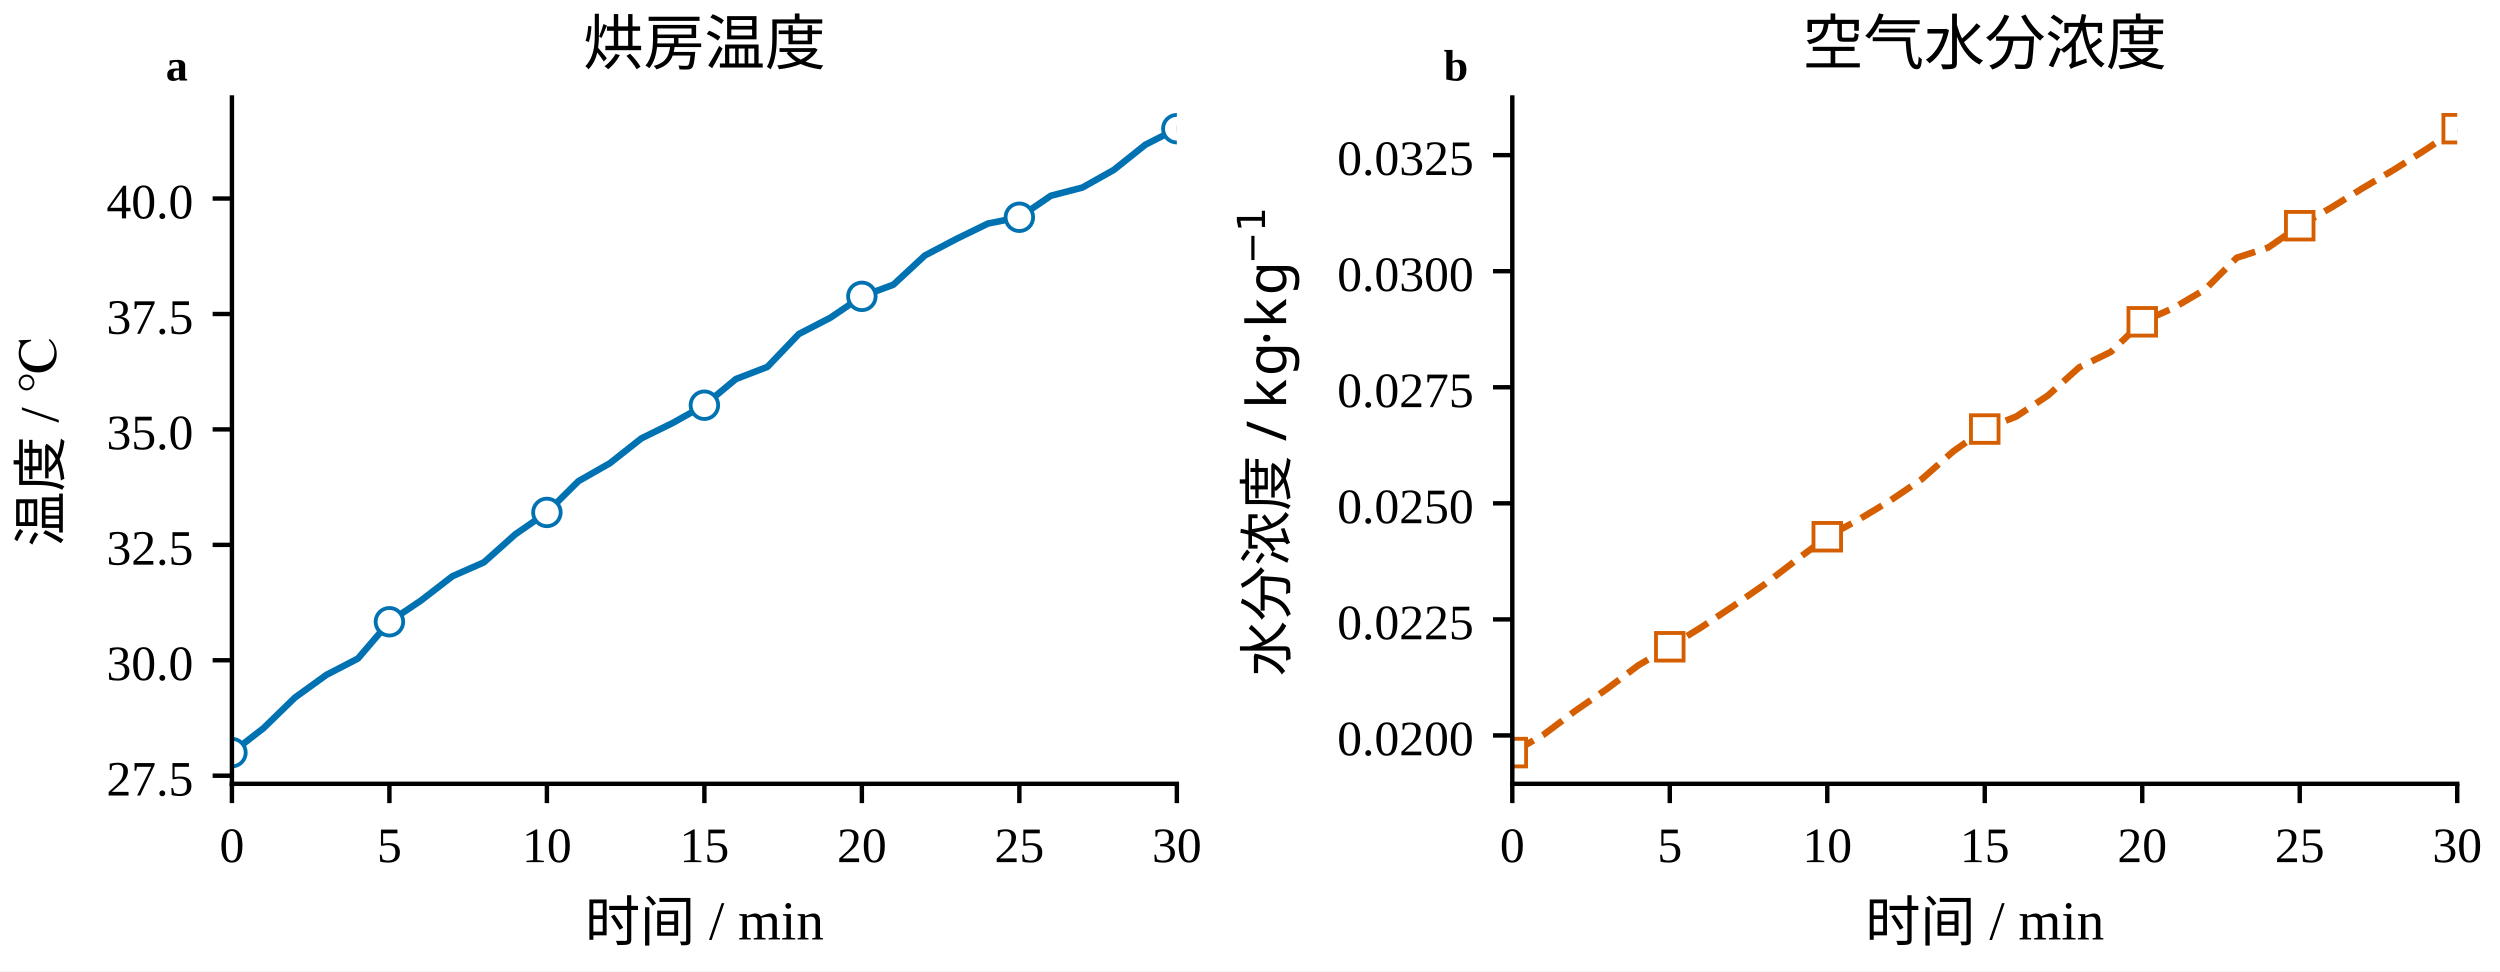
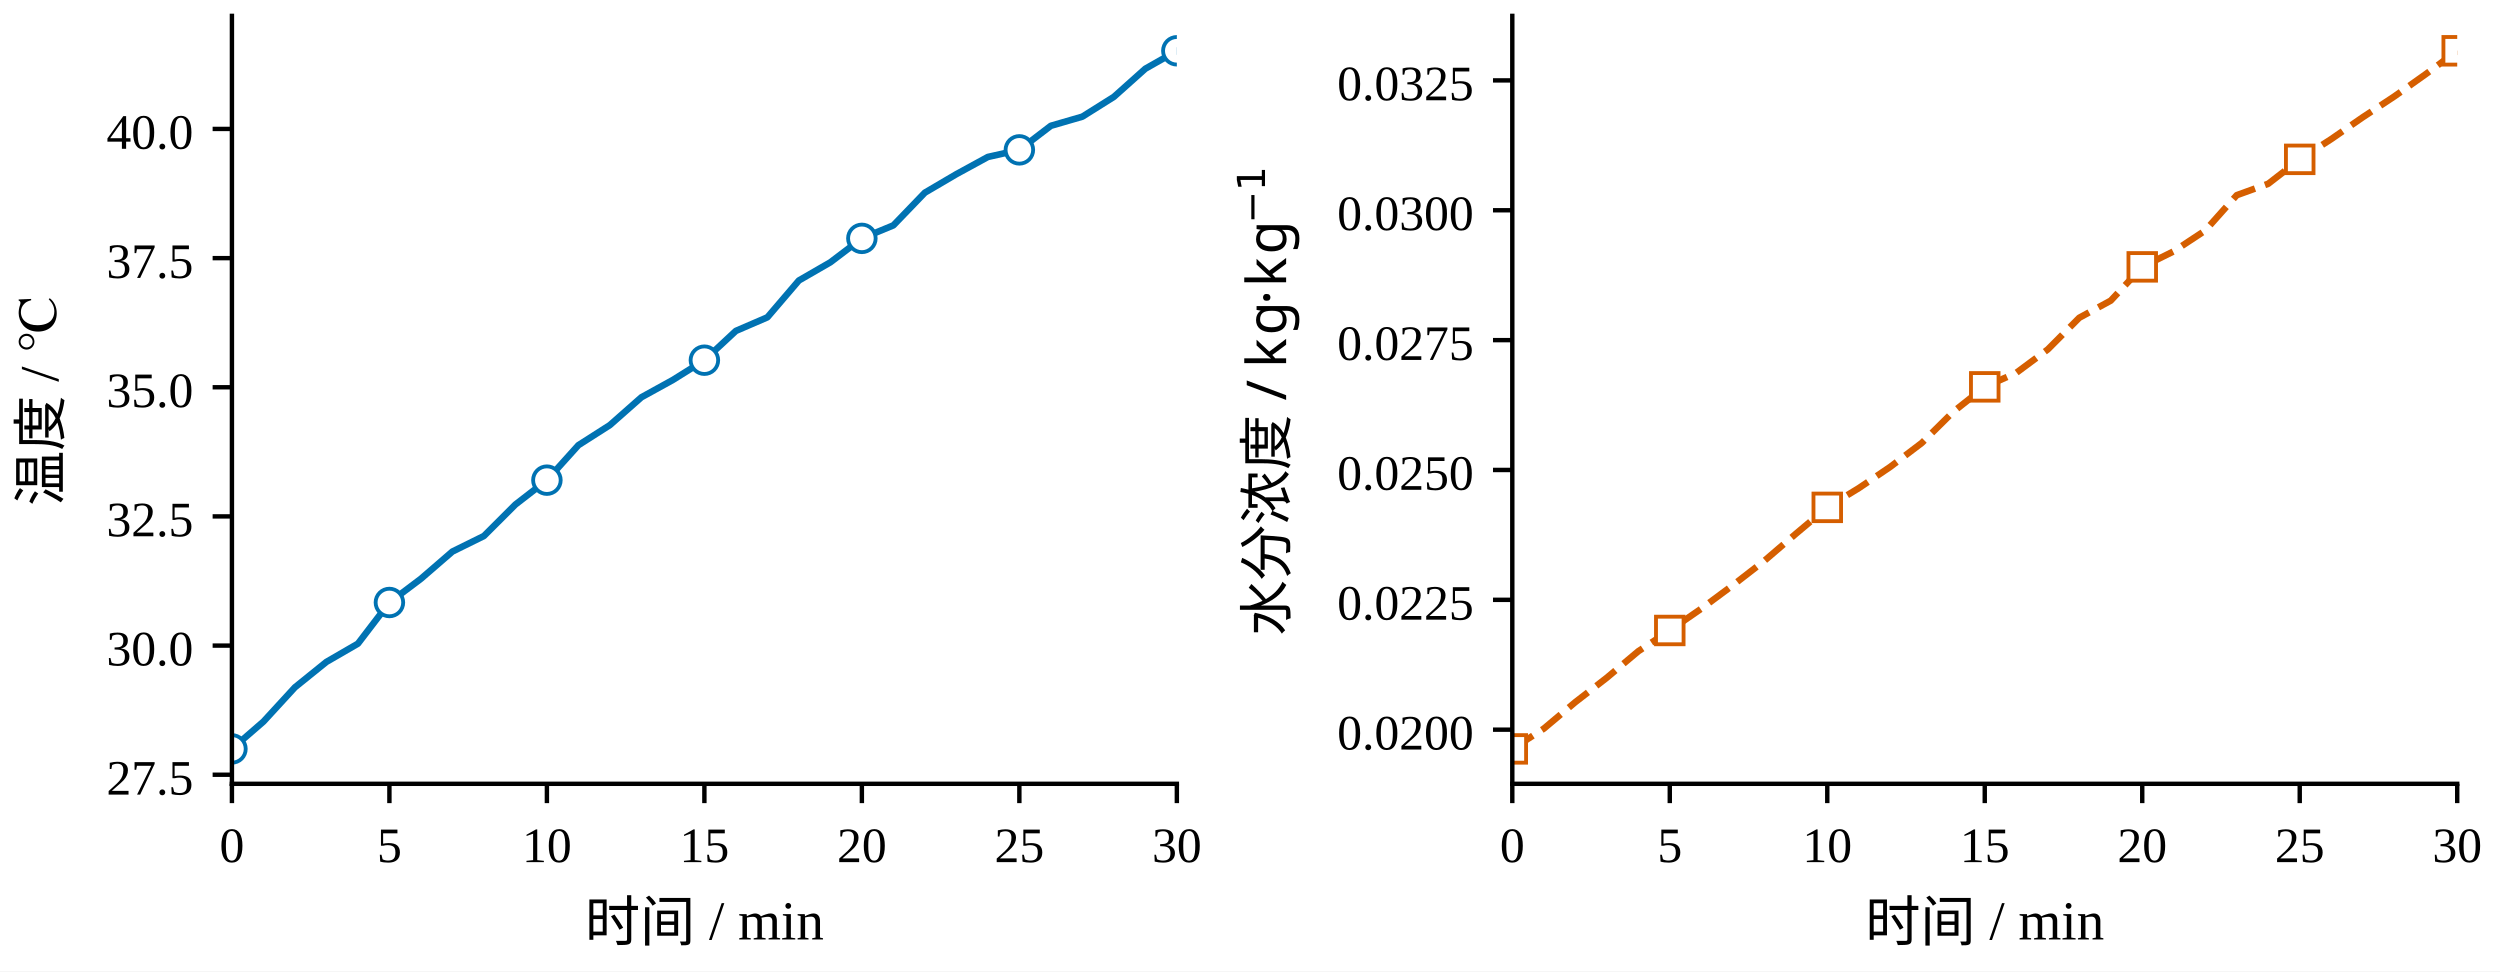
<svg xmlns="http://www.w3.org/2000/svg" xmlns:xlink="http://www.w3.org/1999/xlink" width="453.36pt" height="176.16pt" viewBox="0 0 453.36 176.16" version="1.1">
  <defs>
    <style type="text/css">*{stroke-linejoin: round; stroke-linecap: butt}</style>
  </defs>
  <g id="figure_1">
    <g id="patch_1">
      <path d="M 0 176.16  L 453.36 176.16  L 453.36 0  L 0 0  z " style="fill: #ffffff" />
    </g>
    <g id="axes_1">
      <g id="patch_2">
-         <path d="M 42.058 142.14  L 213.414 142.14  L 213.414 17.68  L 42.058 17.68  z " style="fill: #ffffff" />
+         <path d="M 42.058 142.14  L 213.414 142.14  L 213.414 2.88  L 42.058 2.88  z " style="fill: #ffffff" />
      </g>
      <g id="matplotlib.axis_1">
        <g id="xtick_1">
          <g id="line2d_1">
            <defs>
-               <path id="m0e12f898b9" d="M 0 0  L 0 3.5  " style="stroke: #000000; stroke-width: 0.8" />
+               <path id="m85637612a4" d="M 0 0  L 0 3.5  " style="stroke: #000000; stroke-width: 0.8" />
            </defs>
            <g>
-               <use xlink:href="#m0e12f898b9" x="42.058" y="142.14" style="stroke: #000000; stroke-width: 0.8" />
+               <use xlink:href="#m85637612a4" x="42.058" y="142.14" style="stroke: #000000; stroke-width: 0.8" />
            </g>
          </g>
          <g id="text_1">
            <text style="font-size: 9px; font-family: 'Noto Serif SC', 'Times New Roman', 'Times', 'DejaVu Serif', serif; text-anchor: middle" x="42.058" y="156.34" transform="rotate(-0 42.05812 156.3395)">0</text>
          </g>
        </g>
        <g id="xtick_2">
          <g id="line2d_2">
            <g>
-               <use xlink:href="#m0e12f898b9" x="70.617" y="142.14" style="stroke: #000000; stroke-width: 0.8" />
+               <use xlink:href="#m85637612a4" x="70.617" y="142.14" style="stroke: #000000; stroke-width: 0.8" />
            </g>
          </g>
          <g id="text_2">
            <text style="font-size: 9px; font-family: 'Noto Serif SC', 'Times New Roman', 'Times', 'DejaVu Serif', serif; text-anchor: middle" x="70.617" y="156.34" transform="rotate(-0 70.61741 156.3395)">5</text>
          </g>
        </g>
        <g id="xtick_3">
          <g id="line2d_3">
            <g>
-               <use xlink:href="#m0e12f898b9" x="99.177" y="142.14" style="stroke: #000000; stroke-width: 0.8" />
+               <use xlink:href="#m85637612a4" x="99.177" y="142.14" style="stroke: #000000; stroke-width: 0.8" />
            </g>
          </g>
          <g id="text_3">
            <text style="font-size: 9px; font-family: 'Noto Serif SC', 'Times New Roman', 'Times', 'DejaVu Serif', serif; text-anchor: middle" x="99.177" y="156.34" transform="rotate(-0 99.17669 156.3395)">10</text>
          </g>
        </g>
        <g id="xtick_4">
          <g id="line2d_4">
            <g>
-               <use xlink:href="#m0e12f898b9" x="127.736" y="142.14" style="stroke: #000000; stroke-width: 0.8" />
+               <use xlink:href="#m85637612a4" x="127.736" y="142.14" style="stroke: #000000; stroke-width: 0.8" />
            </g>
          </g>
          <g id="text_4">
            <text style="font-size: 9px; font-family: 'Noto Serif SC', 'Times New Roman', 'Times', 'DejaVu Serif', serif; text-anchor: middle" x="127.736" y="156.34" transform="rotate(-0 127.736 156.3395)">15</text>
          </g>
        </g>
        <g id="xtick_5">
          <g id="line2d_5">
            <g>
-               <use xlink:href="#m0e12f898b9" x="156.295" y="142.14" style="stroke: #000000; stroke-width: 0.8" />
+               <use xlink:href="#m85637612a4" x="156.295" y="142.14" style="stroke: #000000; stroke-width: 0.8" />
            </g>
          </g>
          <g id="text_5">
            <text style="font-size: 9px; font-family: 'Noto Serif SC', 'Times New Roman', 'Times', 'DejaVu Serif', serif; text-anchor: middle" x="156.295" y="156.34" transform="rotate(-0 156.2953 156.3395)">20</text>
          </g>
        </g>
        <g id="xtick_6">
          <g id="line2d_6">
            <g>
-               <use xlink:href="#m0e12f898b9" x="184.855" y="142.14" style="stroke: #000000; stroke-width: 0.8" />
+               <use xlink:href="#m85637612a4" x="184.855" y="142.14" style="stroke: #000000; stroke-width: 0.8" />
            </g>
          </g>
          <g id="text_6">
            <text style="font-size: 9px; font-family: 'Noto Serif SC', 'Times New Roman', 'Times', 'DejaVu Serif', serif; text-anchor: middle" x="184.855" y="156.34" transform="rotate(-0 184.8545 156.3395)">25</text>
          </g>
        </g>
        <g id="xtick_7">
          <g id="line2d_7">
            <g>
-               <use xlink:href="#m0e12f898b9" x="213.414" y="142.14" style="stroke: #000000; stroke-width: 0.8" />
+               <use xlink:href="#m85637612a4" x="213.414" y="142.14" style="stroke: #000000; stroke-width: 0.8" />
            </g>
          </g>
          <g id="text_7">
            <text style="font-size: 9px; font-family: 'Noto Serif SC', 'Times New Roman', 'Times', 'DejaVu Serif', serif; text-anchor: middle" x="213.414" y="156.34" transform="rotate(-0 213.4138 156.3395)">30</text>
          </g>
        </g>
        <g id="text_8">
          <text style="font-size: 10px; font-family: 'Noto Serif SC', 'Times New Roman', 'Times', 'DejaVu Serif', serif; text-anchor: middle" x="127.736" y="170.68" transform="rotate(-0 127.736 170.6795)">时间 / min</text>
        </g>
      </g>
      <g id="matplotlib.axis_2">
        <g id="ytick_1">
          <g id="line2d_8">
            <defs>
-               <path id="m0e7d2f5343" d="M 0 0  L -3.5 0  " style="stroke: #000000; stroke-width: 0.8" />
+               <path id="mcaad4b37bd" d="M 0 0  L -3.5 0  " style="stroke: #000000; stroke-width: 0.8" />
            </defs>
            <g>
-               <use xlink:href="#m0e7d2f5343" x="42.058" y="140.669" style="stroke: #000000; stroke-width: 0.8" />
+               <use xlink:href="#mcaad4b37bd" x="42.058" y="140.494" style="stroke: #000000; stroke-width: 0.8" />
            </g>
          </g>
          <g id="text_9">
-             <text style="font-size: 9px; font-family: 'Noto Serif SC', 'Times New Roman', 'Times', 'DejaVu Serif', serif; text-anchor: end" x="35.058" y="144.269" transform="rotate(-0 35.05812 144.2688)">27.5</text>
+             <text style="font-size: 9px; font-family: 'Noto Serif SC', 'Times New Roman', 'Times', 'DejaVu Serif', serif; text-anchor: end" x="35.058" y="144.094" transform="rotate(-0 35.05812 144.0939)">27.5</text>
          </g>
        </g>
        <g id="ytick_2">
          <g id="line2d_9">
            <g>
-               <use xlink:href="#m0e7d2f5343" x="42.058" y="119.736" style="stroke: #000000; stroke-width: 0.8" />
+               <use xlink:href="#mcaad4b37bd" x="42.058" y="117.072" style="stroke: #000000; stroke-width: 0.8" />
            </g>
          </g>
          <g id="text_10">
-             <text style="font-size: 9px; font-family: 'Noto Serif SC', 'Times New Roman', 'Times', 'DejaVu Serif', serif; text-anchor: end" x="35.058" y="123.336" transform="rotate(-0 35.05812 123.3362)">30.0</text>
+             <text style="font-size: 9px; font-family: 'Noto Serif SC', 'Times New Roman', 'Times', 'DejaVu Serif', serif; text-anchor: end" x="35.058" y="120.672" transform="rotate(-0 35.05812 120.6721)">30.0</text>
          </g>
        </g>
        <g id="ytick_3">
          <g id="line2d_10">
            <g>
-               <use xlink:href="#m0e7d2f5343" x="42.058" y="98.804" style="stroke: #000000; stroke-width: 0.8" />
+               <use xlink:href="#mcaad4b37bd" x="42.058" y="93.65" style="stroke: #000000; stroke-width: 0.8" />
            </g>
          </g>
          <g id="text_11">
-             <text style="font-size: 9px; font-family: 'Noto Serif SC', 'Times New Roman', 'Times', 'DejaVu Serif', serif; text-anchor: end" x="35.058" y="102.404" transform="rotate(-0 35.05812 102.4035)">32.5</text>
+             <text style="font-size: 9px; font-family: 'Noto Serif SC', 'Times New Roman', 'Times', 'DejaVu Serif', serif; text-anchor: end" x="35.058" y="97.25" transform="rotate(-0 35.05812 97.25029)">32.5</text>
          </g>
        </g>
        <g id="ytick_4">
          <g id="line2d_11">
            <g>
-               <use xlink:href="#m0e7d2f5343" x="42.058" y="77.871" style="stroke: #000000; stroke-width: 0.8" />
+               <use xlink:href="#mcaad4b37bd" x="42.058" y="70.228" style="stroke: #000000; stroke-width: 0.8" />
            </g>
          </g>
          <g id="text_12">
-             <text style="font-size: 9px; font-family: 'Noto Serif SC', 'Times New Roman', 'Times', 'DejaVu Serif', serif; text-anchor: end" x="35.058" y="81.471" transform="rotate(-0 35.05812 81.47092)">35.0</text>
+             <text style="font-size: 9px; font-family: 'Noto Serif SC', 'Times New Roman', 'Times', 'DejaVu Serif', serif; text-anchor: end" x="35.058" y="73.828" transform="rotate(-0 35.05812 73.82848)">35.0</text>
          </g>
        </g>
        <g id="ytick_5">
          <g id="line2d_12">
            <g>
-               <use xlink:href="#m0e7d2f5343" x="42.058" y="56.938" style="stroke: #000000; stroke-width: 0.8" />
+               <use xlink:href="#mcaad4b37bd" x="42.058" y="46.807" style="stroke: #000000; stroke-width: 0.8" />
            </g>
          </g>
          <g id="text_13">
-             <text style="font-size: 9px; font-family: 'Noto Serif SC', 'Times New Roman', 'Times', 'DejaVu Serif', serif; text-anchor: end" x="35.058" y="60.538" transform="rotate(-0 35.05812 60.5383)">37.5</text>
+             <text style="font-size: 9px; font-family: 'Noto Serif SC', 'Times New Roman', 'Times', 'DejaVu Serif', serif; text-anchor: end" x="35.058" y="50.407" transform="rotate(-0 35.05812 50.40667)">37.5</text>
          </g>
        </g>
        <g id="ytick_6">
          <g id="line2d_13">
            <g>
-               <use xlink:href="#m0e7d2f5343" x="42.058" y="36.006" style="stroke: #000000; stroke-width: 0.8" />
+               <use xlink:href="#mcaad4b37bd" x="42.058" y="23.385" style="stroke: #000000; stroke-width: 0.8" />
            </g>
          </g>
          <g id="text_14">
-             <text style="font-size: 9px; font-family: 'Noto Serif SC', 'Times New Roman', 'Times', 'DejaVu Serif', serif; text-anchor: end" x="35.058" y="39.606" transform="rotate(-0 35.05812 39.60567)">40.0</text>
+             <text style="font-size: 9px; font-family: 'Noto Serif SC', 'Times New Roman', 'Times', 'DejaVu Serif', serif; text-anchor: end" x="35.058" y="26.985" transform="rotate(-0 35.05812 26.98486)">40.0</text>
          </g>
        </g>
        <g id="text_15">
-           <text style="font-size: 10px; font-family: 'Noto Serif SC', 'Times New Roman', 'Times', 'DejaVu Serif', serif; text-anchor: middle" x="10.88" y="79.91" transform="rotate(-90 10.88 79.90976)">温度 / ℃</text>
+           <text style="font-size: 10px; font-family: 'Noto Serif SC', 'Times New Roman', 'Times', 'DejaVu Serif', serif; text-anchor: middle" x="10.88" y="72.51" transform="rotate(-90 10.88 72.50976)">温度 / ℃</text>
        </g>
      </g>
      <g id="line2d_14">
-         <path d="M 42.058 136.482  L 47.77 132.061  L 53.482 126.502  L 59.194 122.382  L 64.906 119.426  L 70.617 112.753  L 76.329 108.91  L 82.041 104.497  L 87.753 101.977  L 93.465 96.878  L 99.177 92.926  L 104.889 87.257  L 110.6 84  L 116.312 79.495  L 122.024 76.682  L 127.736 73.483  L 133.448 68.736  L 139.16 66.534  L 144.872 60.564  L 150.583 57.617  L 156.295 53.74  L 162.007 51.63  L 167.719 46.33  L 173.431 43.332  L 179.143 40.544  L 184.855 39.397  L 190.566 35.495  L 196.278 34.013  L 201.99 30.806  L 207.702 26.243  L 213.414 23.337  " clip-path="url(#p7b47481a72)" style="fill: none; stroke: #0072b2; stroke-width: 1.2; stroke-linecap: square" />
+         <path d="M 42.058 135.81  L 47.77 130.863  L 53.482 124.642  L 59.194 120.033  L 64.906 116.725  L 70.617 109.259  L 76.329 104.958  L 82.041 100.021  L 87.753 97.201  L 93.465 91.495  L 99.177 87.073  L 104.889 80.731  L 110.6 77.086  L 116.312 72.046  L 122.024 68.898  L 127.736 65.319  L 133.448 60.007  L 139.16 57.543  L 144.872 50.863  L 150.583 47.566  L 156.295 43.228  L 162.007 40.867  L 167.719 34.936  L 173.431 31.582  L 179.143 28.463  L 184.855 27.179  L 190.566 22.813  L 196.278 21.155  L 201.99 17.567  L 207.702 12.461  L 213.414 9.21  " clip-path="url(#p7fa6ae58a9)" style="fill: none; stroke: #0072b2; stroke-width: 1.2; stroke-linecap: square" />
        <defs>
-           <path id="mca08683f99" d="M 0 2.5  C 0.663 2.5 1.299 2.237 1.768 1.768  C 2.237 1.299 2.5 0.663 2.5 0  C 2.5 -0.663 2.237 -1.299 1.768 -1.768  C 1.299 -2.237 0.663 -2.5 0 -2.5  C -0.663 -2.5 -1.299 -2.237 -1.768 -1.768  C -2.237 -1.299 -2.5 -0.663 -2.5 0  C -2.5 0.663 -2.237 1.299 -1.768 1.768  C -1.299 2.237 -0.663 2.5 0 2.5  z " style="stroke: #0072b2; stroke-width: 0.7" />
+           <path id="m3acdaa6c65" d="M 0 2.5  C 0.663 2.5 1.299 2.237 1.768 1.768  C 2.237 1.299 2.5 0.663 2.5 0  C 2.5 -0.663 2.237 -1.299 1.768 -1.768  C 1.299 -2.237 0.663 -2.5 0 -2.5  C -0.663 -2.5 -1.299 -2.237 -1.768 -1.768  C -2.237 -1.299 -2.5 -0.663 -2.5 0  C -2.5 0.663 -2.237 1.299 -1.768 1.768  C -1.299 2.237 -0.663 2.5 0 2.5  z " style="stroke: #0072b2; stroke-width: 0.7" />
        </defs>
-         <g clip-path="url(#p7b47481a72)">
-           <use xlink:href="#mca08683f99" x="42.058" y="136.482" style="fill: #ffffff; stroke: #0072b2; stroke-width: 0.7" />
-           <use xlink:href="#mca08683f99" x="70.617" y="112.753" style="fill: #ffffff; stroke: #0072b2; stroke-width: 0.7" />
-           <use xlink:href="#mca08683f99" x="99.177" y="92.926" style="fill: #ffffff; stroke: #0072b2; stroke-width: 0.7" />
-           <use xlink:href="#mca08683f99" x="127.736" y="73.483" style="fill: #ffffff; stroke: #0072b2; stroke-width: 0.7" />
-           <use xlink:href="#mca08683f99" x="156.295" y="53.74" style="fill: #ffffff; stroke: #0072b2; stroke-width: 0.7" />
-           <use xlink:href="#mca08683f99" x="184.855" y="39.397" style="fill: #ffffff; stroke: #0072b2; stroke-width: 0.7" />
-           <use xlink:href="#mca08683f99" x="213.414" y="23.337" style="fill: #ffffff; stroke: #0072b2; stroke-width: 0.7" />
+         <g clip-path="url(#p7fa6ae58a9)">
+           <use xlink:href="#m3acdaa6c65" x="42.058" y="135.81" style="fill: #ffffff; stroke: #0072b2; stroke-width: 0.7" />
+           <use xlink:href="#m3acdaa6c65" x="70.617" y="109.259" style="fill: #ffffff; stroke: #0072b2; stroke-width: 0.7" />
+           <use xlink:href="#m3acdaa6c65" x="99.177" y="87.073" style="fill: #ffffff; stroke: #0072b2; stroke-width: 0.7" />
+           <use xlink:href="#m3acdaa6c65" x="127.736" y="65.319" style="fill: #ffffff; stroke: #0072b2; stroke-width: 0.7" />
+           <use xlink:href="#m3acdaa6c65" x="156.295" y="43.228" style="fill: #ffffff; stroke: #0072b2; stroke-width: 0.7" />
+           <use xlink:href="#m3acdaa6c65" x="184.855" y="27.179" style="fill: #ffffff; stroke: #0072b2; stroke-width: 0.7" />
+           <use xlink:href="#m3acdaa6c65" x="213.414" y="9.21" style="fill: #ffffff; stroke: #0072b2; stroke-width: 0.7" />
        </g>
      </g>
      <g id="patch_3">
-         <path d="M 42.058 142.14  L 42.058 17.68  " style="fill: none; stroke: #000000; stroke-width: 0.8; stroke-linejoin: miter; stroke-linecap: square" />
+         <path d="M 42.058 142.14  L 42.058 2.88  " style="fill: none; stroke: #000000; stroke-width: 0.8; stroke-linejoin: miter; stroke-linecap: square" />
      </g>
      <g id="patch_4">
        <path d="M 42.058 142.14  L 213.414 142.14  " style="fill: none; stroke: #000000; stroke-width: 0.8; stroke-linejoin: miter; stroke-linecap: square" />
-       </g>
-       <g id="text_16">
-         <text style="font-weight: 700; font-size: 8px; font-family: 'Noto Serif SC', 'Times New Roman', 'Times', 'DejaVu Serif', serif; text-anchor: end" x="34.058" y="14.6" transform="rotate(-0 34.05812 14.6)">a</text>
-       </g>
-       <g id="text_17">
-         <text style="font-size: 11px; font-family: 'Noto Serif SC', 'Times New Roman', 'Times', 'DejaVu Serif', serif; text-anchor: middle" x="127.736" y="11.68" transform="rotate(-0 127.736 11.68)">烘房温度</text>
      </g>
    </g>
    <g id="axes_2">
      <g id="patch_5">
-         <path d="M 274.246 142.14  L 445.601 142.14  L 445.601 17.68  L 274.246 17.68  z " style="fill: #ffffff" />
+         <path d="M 274.246 142.14  L 445.601 142.14  L 445.601 2.88  L 274.246 2.88  z " style="fill: #ffffff" />
      </g>
      <g id="matplotlib.axis_3">
        <g id="xtick_8">
          <g id="line2d_15">
            <g>
-               <use xlink:href="#m0e12f898b9" x="274.246" y="142.14" style="stroke: #000000; stroke-width: 0.8" />
-             </g>
-           </g>
-           <g id="text_18">
+               <use xlink:href="#m85637612a4" x="274.246" y="142.14" style="stroke: #000000; stroke-width: 0.8" />
+             </g>
+           </g>
+           <g id="text_16">
            <text style="font-size: 9px; font-family: 'Noto Serif SC', 'Times New Roman', 'Times', 'DejaVu Serif', serif; text-anchor: middle" x="274.246" y="156.34" transform="rotate(-0 274.2455 156.3395)">0</text>
          </g>
        </g>
        <g id="xtick_9">
          <g id="line2d_16">
            <g>
-               <use xlink:href="#m0e12f898b9" x="302.805" y="142.14" style="stroke: #000000; stroke-width: 0.8" />
-             </g>
-           </g>
-           <g id="text_19">
+               <use xlink:href="#m85637612a4" x="302.805" y="142.14" style="stroke: #000000; stroke-width: 0.8" />
+             </g>
+           </g>
+           <g id="text_17">
            <text style="font-size: 9px; font-family: 'Noto Serif SC', 'Times New Roman', 'Times', 'DejaVu Serif', serif; text-anchor: middle" x="302.805" y="156.34" transform="rotate(-0 302.8048 156.3395)">5</text>
          </g>
        </g>
        <g id="xtick_10">
          <g id="line2d_17">
            <g>
-               <use xlink:href="#m0e12f898b9" x="331.364" y="142.14" style="stroke: #000000; stroke-width: 0.8" />
-             </g>
-           </g>
-           <g id="text_20">
+               <use xlink:href="#m85637612a4" x="331.364" y="142.14" style="stroke: #000000; stroke-width: 0.8" />
+             </g>
+           </g>
+           <g id="text_18">
            <text style="font-size: 9px; font-family: 'Noto Serif SC', 'Times New Roman', 'Times', 'DejaVu Serif', serif; text-anchor: middle" x="331.364" y="156.34" transform="rotate(-0 331.3641 156.3395)">10</text>
          </g>
        </g>
        <g id="xtick_11">
          <g id="line2d_18">
            <g>
-               <use xlink:href="#m0e12f898b9" x="359.923" y="142.14" style="stroke: #000000; stroke-width: 0.8" />
-             </g>
-           </g>
-           <g id="text_21">
+               <use xlink:href="#m85637612a4" x="359.923" y="142.14" style="stroke: #000000; stroke-width: 0.8" />
+             </g>
+           </g>
+           <g id="text_19">
            <text style="font-size: 9px; font-family: 'Noto Serif SC', 'Times New Roman', 'Times', 'DejaVu Serif', serif; text-anchor: middle" x="359.923" y="156.34" transform="rotate(-0 359.9234 156.3395)">15</text>
          </g>
        </g>
        <g id="xtick_12">
          <g id="line2d_19">
            <g>
-               <use xlink:href="#m0e12f898b9" x="388.483" y="142.14" style="stroke: #000000; stroke-width: 0.8" />
-             </g>
-           </g>
-           <g id="text_22">
+               <use xlink:href="#m85637612a4" x="388.483" y="142.14" style="stroke: #000000; stroke-width: 0.8" />
+             </g>
+           </g>
+           <g id="text_20">
            <text style="font-size: 9px; font-family: 'Noto Serif SC', 'Times New Roman', 'Times', 'DejaVu Serif', serif; text-anchor: middle" x="388.483" y="156.34" transform="rotate(-0 388.4827 156.3395)">20</text>
          </g>
        </g>
        <g id="xtick_13">
          <g id="line2d_20">
            <g>
-               <use xlink:href="#m0e12f898b9" x="417.042" y="142.14" style="stroke: #000000; stroke-width: 0.8" />
-             </g>
-           </g>
-           <g id="text_23">
+               <use xlink:href="#m85637612a4" x="417.042" y="142.14" style="stroke: #000000; stroke-width: 0.8" />
+             </g>
+           </g>
+           <g id="text_21">
            <text style="font-size: 9px; font-family: 'Noto Serif SC', 'Times New Roman', 'Times', 'DejaVu Serif', serif; text-anchor: middle" x="417.042" y="156.34" transform="rotate(-0 417.042 156.3395)">25</text>
          </g>
        </g>
        <g id="xtick_14">
          <g id="line2d_21">
            <g>
-               <use xlink:href="#m0e12f898b9" x="445.601" y="142.14" style="stroke: #000000; stroke-width: 0.8" />
-             </g>
-           </g>
-           <g id="text_24">
+               <use xlink:href="#m85637612a4" x="445.601" y="142.14" style="stroke: #000000; stroke-width: 0.8" />
+             </g>
+           </g>
+           <g id="text_22">
            <text style="font-size: 9px; font-family: 'Noto Serif SC', 'Times New Roman', 'Times', 'DejaVu Serif', serif; text-anchor: middle" x="445.601" y="156.34" transform="rotate(-0 445.6012 156.3395)">30</text>
          </g>
        </g>
-         <g id="text_25">
+         <g id="text_23">
          <text style="font-size: 10px; font-family: 'Noto Serif SC', 'Times New Roman', 'Times', 'DejaVu Serif', serif; text-anchor: middle" x="359.923" y="170.68" transform="rotate(-0 359.9234 170.6795)">时间 / min</text>
        </g>
      </g>
      <g id="matplotlib.axis_4">
        <g id="ytick_7">
          <g id="line2d_22">
            <g>
-               <use xlink:href="#m0e7d2f5343" x="274.246" y="133.367" style="stroke: #000000; stroke-width: 0.8" />
-             </g>
-           </g>
-           <g id="text_26">
-             <text style="font-size: 9px; font-family: 'Noto Serif SC', 'Times New Roman', 'Times', 'DejaVu Serif', serif; text-anchor: end" x="267.246" y="136.967" transform="rotate(-0 267.2455 136.9674)">0.0200</text>
+               <use xlink:href="#mcaad4b37bd" x="274.246" y="132.324" style="stroke: #000000; stroke-width: 0.8" />
+             </g>
+           </g>
+           <g id="text_24">
+             <text style="font-size: 9px; font-family: 'Noto Serif SC', 'Times New Roman', 'Times', 'DejaVu Serif', serif; text-anchor: end" x="267.246" y="135.924" transform="rotate(-0 267.2455 135.9243)">0.0200</text>
          </g>
        </g>
        <g id="ytick_8">
          <g id="line2d_23">
            <g>
-               <use xlink:href="#m0e7d2f5343" x="274.246" y="112.321" style="stroke: #000000; stroke-width: 0.8" />
-             </g>
-           </g>
-           <g id="text_27">
-             <text style="font-size: 9px; font-family: 'Noto Serif SC', 'Times New Roman', 'Times', 'DejaVu Serif', serif; text-anchor: end" x="267.246" y="115.921" transform="rotate(-0 267.2455 115.9211)">0.0225</text>
+               <use xlink:href="#mcaad4b37bd" x="274.246" y="108.775" style="stroke: #000000; stroke-width: 0.8" />
+             </g>
+           </g>
+           <g id="text_25">
+             <text style="font-size: 9px; font-family: 'Noto Serif SC', 'Times New Roman', 'Times', 'DejaVu Serif', serif; text-anchor: end" x="267.246" y="112.375" transform="rotate(-0 267.2455 112.3753)">0.0225</text>
          </g>
        </g>
        <g id="ytick_9">
          <g id="line2d_24">
            <g>
-               <use xlink:href="#m0e7d2f5343" x="274.246" y="91.275" style="stroke: #000000; stroke-width: 0.8" />
-             </g>
-           </g>
-           <g id="text_28">
-             <text style="font-size: 9px; font-family: 'Noto Serif SC', 'Times New Roman', 'Times', 'DejaVu Serif', serif; text-anchor: end" x="267.246" y="94.875" transform="rotate(-0 267.2455 94.87477)">0.0250</text>
+               <use xlink:href="#mcaad4b37bd" x="274.246" y="85.226" style="stroke: #000000; stroke-width: 0.8" />
+             </g>
+           </g>
+           <g id="text_26">
+             <text style="font-size: 9px; font-family: 'Noto Serif SC', 'Times New Roman', 'Times', 'DejaVu Serif', serif; text-anchor: end" x="267.246" y="88.826" transform="rotate(-0 267.2455 88.82623)">0.0250</text>
          </g>
        </g>
        <g id="ytick_10">
          <g id="line2d_25">
            <g>
-               <use xlink:href="#m0e7d2f5343" x="274.246" y="70.228" style="stroke: #000000; stroke-width: 0.8" />
-             </g>
-           </g>
-           <g id="text_29">
-             <text style="font-size: 9px; font-family: 'Noto Serif SC', 'Times New Roman', 'Times', 'DejaVu Serif', serif; text-anchor: end" x="267.246" y="73.828" transform="rotate(-0 267.2455 73.82845)">0.0275</text>
+               <use xlink:href="#mcaad4b37bd" x="274.246" y="61.677" style="stroke: #000000; stroke-width: 0.8" />
+             </g>
+           </g>
+           <g id="text_27">
+             <text style="font-size: 9px; font-family: 'Noto Serif SC', 'Times New Roman', 'Times', 'DejaVu Serif', serif; text-anchor: end" x="267.246" y="65.277" transform="rotate(-0 267.2455 65.27721)">0.0275</text>
          </g>
        </g>
        <g id="ytick_11">
          <g id="line2d_26">
            <g>
-               <use xlink:href="#m0e7d2f5343" x="274.246" y="49.182" style="stroke: #000000; stroke-width: 0.8" />
-             </g>
-           </g>
-           <g id="text_30">
-             <text style="font-size: 9px; font-family: 'Noto Serif SC', 'Times New Roman', 'Times', 'DejaVu Serif', serif; text-anchor: end" x="267.246" y="52.782" transform="rotate(-0 267.2455 52.78213)">0.0300</text>
+               <use xlink:href="#mcaad4b37bd" x="274.246" y="38.128" style="stroke: #000000; stroke-width: 0.8" />
+             </g>
+           </g>
+           <g id="text_28">
+             <text style="font-size: 9px; font-family: 'Noto Serif SC', 'Times New Roman', 'Times', 'DejaVu Serif', serif; text-anchor: end" x="267.246" y="41.728" transform="rotate(-0 267.2455 41.72818)">0.0300</text>
          </g>
        </g>
        <g id="ytick_12">
          <g id="line2d_27">
            <g>
-               <use xlink:href="#m0e7d2f5343" x="274.246" y="28.136" style="stroke: #000000; stroke-width: 0.8" />
-             </g>
-           </g>
-           <g id="text_31">
-             <text style="font-size: 9px; font-family: 'Noto Serif SC', 'Times New Roman', 'Times', 'DejaVu Serif', serif; text-anchor: end" x="267.246" y="31.736" transform="rotate(-0 267.2455 31.73581)">0.0325</text>
-           </g>
-         </g>
-         <g id="text_32">
-           <g transform="translate(233.2926 122.6098) rotate(-90)">
+               <use xlink:href="#mcaad4b37bd" x="274.246" y="14.579" style="stroke: #000000; stroke-width: 0.8" />
+             </g>
+           </g>
+           <g id="text_29">
+             <text style="font-size: 9px; font-family: 'Noto Serif SC', 'Times New Roman', 'Times', 'DejaVu Serif', serif; text-anchor: end" x="267.246" y="18.179" transform="rotate(-0 267.2455 18.17916)">0.0325</text>
+           </g>
+         </g>
+         <g id="text_30">
+           <g transform="translate(233.2926 115.2098) rotate(-90)">
            <text>
              <tspan x="0" y="-0.064" style="font-weight: 200; font-size: 10px; font-family: 'Noto Serif SC'">水</tspan>
              <tspan x="10" y="-0.064" style="font-weight: 200; font-size: 10px; font-family: 'Noto Serif SC'">分</tspan>
              <tspan x="20" y="-0.064" style="font-weight: 200; font-size: 10px; font-family: 'Noto Serif SC'">浓</tspan>
              <tspan x="30" y="-0.064" style="font-weight: 200; font-size: 10px; font-family: 'Noto Serif SC'">度</tspan>
              <tspan x="40" y="-0.064" style="font-weight: 200; font-size: 10px; font-family: 'Noto Serif SC'"> </tspan>
              <tspan x="42.59" y="-0.064" style="font-weight: 200; font-size: 10px; font-family: 'Noto Serif SC'">/</tspan>
              <tspan x="45.92" y="-0.064" style="font-weight: 200; font-size: 10px; font-family: 'Noto Serif SC'"> </tspan>
              <tspan x="48.51" y="-0.064" style="font-weight: 200; font-size: 10px; font-family: 'Noto Serif SC'">k</tspan>
              <tspan x="54.41" y="-0.064" style="font-weight: 200; font-size: 10px; font-family: 'Noto Serif SC'">g</tspan>
              <tspan x="59.95" y="-0.064" style="font-weight: 200; font-size: 10px; font-family: 'Noto Serif SC'">·</tspan>
              <tspan x="63.18" y="-0.064" style="font-weight: 200; font-size: 10px; font-family: 'Noto Serif SC'">k</tspan>
              <tspan x="69.08" y="-0.064" style="font-weight: 200; font-size: 10px; font-family: 'Noto Serif SC'">g</tspan>
              <tspan x="74.716" y="-3.892" style="font-size: 7px; font-family: 'DejaVu Sans'">−</tspan>
              <tspan x="80.581" y="-3.892" style="font-size: 7px; font-family: 'DejaVu Sans'">1</tspan>
            </text>
          </g>
        </g>
      </g>
      <g id="line2d_28">
-         <path d="M 274.246 136.482  L 279.957 133.199  L 285.669 128.906  L 291.381 124.949  L 297.093 120.655  L 302.805 117.288  L 308.517 113.752  L 314.229 109.964  L 319.94 106.007  L 325.652 101.63  L 331.364 97.336  L 337.076 94.221  L 342.788 90.77  L 348.5 86.897  L 354.212 81.846  L 359.923 77.805  L 365.635 75.532  L 371.347 71.744  L 377.059 66.608  L 382.771 63.83  L 388.483 58.358  L 394.195 55.833  L 399.906 52.465  L 405.618 46.741  L 411.33 44.889  L 417.042 40.932  L 422.754 37.649  L 428.466 34.113  L 434.178 30.746  L 439.889 27.126  L 445.601 23.337  " clip-path="url(#p51a0586ea3)" style="fill: none; stroke-dasharray: 4.44,1.92; stroke-dashoffset: 0; stroke: #d55e00; stroke-width: 1.2" />
+         <path d="M 274.246 135.81  L 279.957 132.136  L 285.669 127.332  L 291.381 122.905  L 297.093 118.101  L 302.805 114.333  L 308.517 110.377  L 314.229 106.138  L 319.94 101.711  L 325.652 96.812  L 331.364 92.008  L 337.076 88.523  L 342.788 84.661  L 348.5 80.328  L 354.212 74.676  L 359.923 70.155  L 365.635 67.612  L 371.347 63.373  L 377.059 57.627  L 382.771 54.518  L 388.483 48.396  L 394.195 45.57  L 399.906 41.802  L 405.618 35.396  L 411.33 33.324  L 417.042 28.897  L 422.754 25.223  L 428.466 21.267  L 434.178 17.499  L 439.889 13.449  L 445.601 9.21  " clip-path="url(#pc3b61ea47a)" style="fill: none; stroke-dasharray: 4.44,1.92; stroke-dashoffset: 0; stroke: #d55e00; stroke-width: 1.2" />
        <defs>
-           <path id="m6549c63053" d="M -2.5 2.5  L 2.5 2.5  L 2.5 -2.5  L -2.5 -2.5  z " style="stroke: #d55e00; stroke-width: 0.7; stroke-linejoin: miter" />
+           <path id="mc42c6753f4" d="M -2.5 2.5  L 2.5 2.5  L 2.5 -2.5  L -2.5 -2.5  z " style="stroke: #d55e00; stroke-width: 0.7; stroke-linejoin: miter" />
        </defs>
-         <g clip-path="url(#p51a0586ea3)">
-           <use xlink:href="#m6549c63053" x="274.246" y="136.482" style="fill: #ffffff; stroke: #d55e00; stroke-width: 0.7; stroke-linejoin: miter" />
-           <use xlink:href="#m6549c63053" x="302.805" y="117.288" style="fill: #ffffff; stroke: #d55e00; stroke-width: 0.7; stroke-linejoin: miter" />
-           <use xlink:href="#m6549c63053" x="331.364" y="97.336" style="fill: #ffffff; stroke: #d55e00; stroke-width: 0.7; stroke-linejoin: miter" />
-           <use xlink:href="#m6549c63053" x="359.923" y="77.805" style="fill: #ffffff; stroke: #d55e00; stroke-width: 0.7; stroke-linejoin: miter" />
-           <use xlink:href="#m6549c63053" x="388.483" y="58.358" style="fill: #ffffff; stroke: #d55e00; stroke-width: 0.7; stroke-linejoin: miter" />
-           <use xlink:href="#m6549c63053" x="417.042" y="40.932" style="fill: #ffffff; stroke: #d55e00; stroke-width: 0.7; stroke-linejoin: miter" />
-           <use xlink:href="#m6549c63053" x="445.601" y="23.337" style="fill: #ffffff; stroke: #d55e00; stroke-width: 0.7; stroke-linejoin: miter" />
+         <g clip-path="url(#pc3b61ea47a)">
+           <use xlink:href="#mc42c6753f4" x="274.246" y="135.81" style="fill: #ffffff; stroke: #d55e00; stroke-width: 0.7; stroke-linejoin: miter" />
+           <use xlink:href="#mc42c6753f4" x="302.805" y="114.333" style="fill: #ffffff; stroke: #d55e00; stroke-width: 0.7; stroke-linejoin: miter" />
+           <use xlink:href="#mc42c6753f4" x="331.364" y="92.008" style="fill: #ffffff; stroke: #d55e00; stroke-width: 0.7; stroke-linejoin: miter" />
+           <use xlink:href="#mc42c6753f4" x="359.923" y="70.155" style="fill: #ffffff; stroke: #d55e00; stroke-width: 0.7; stroke-linejoin: miter" />
+           <use xlink:href="#mc42c6753f4" x="388.483" y="48.396" style="fill: #ffffff; stroke: #d55e00; stroke-width: 0.7; stroke-linejoin: miter" />
+           <use xlink:href="#mc42c6753f4" x="417.042" y="28.897" style="fill: #ffffff; stroke: #d55e00; stroke-width: 0.7; stroke-linejoin: miter" />
+           <use xlink:href="#mc42c6753f4" x="445.601" y="9.21" style="fill: #ffffff; stroke: #d55e00; stroke-width: 0.7; stroke-linejoin: miter" />
        </g>
      </g>
      <g id="patch_6">
-         <path d="M 274.246 142.14  L 274.246 17.68  " style="fill: none; stroke: #000000; stroke-width: 0.8; stroke-linejoin: miter; stroke-linecap: square" />
+         <path d="M 274.246 142.14  L 274.246 2.88  " style="fill: none; stroke: #000000; stroke-width: 0.8; stroke-linejoin: miter; stroke-linecap: square" />
      </g>
      <g id="patch_7">
        <path d="M 274.246 142.14  L 445.601 142.14  " style="fill: none; stroke: #000000; stroke-width: 0.8; stroke-linejoin: miter; stroke-linecap: square" />
-       </g>
-       <g id="text_33">
-         <text style="font-weight: 700; font-size: 8px; font-family: 'Noto Serif SC', 'Times New Roman', 'Times', 'DejaVu Serif', serif; text-anchor: end" x="266.246" y="14.6" transform="rotate(-0 266.2455 14.6)">b</text>
-       </g>
-       <g id="text_34">
-         <text style="font-size: 11px; font-family: 'Noto Serif SC', 'Times New Roman', 'Times', 'DejaVu Serif', serif; text-anchor: middle" x="359.923" y="11.68" transform="rotate(-0 359.9234 11.68)">空气水分浓度</text>
      </g>
    </g>
  </g>
  <defs>
-     <clipPath id="p7b47481a72">
-       <rect x="42.058" y="17.68" width="171.356" height="124.46" />
+     <clipPath id="p7fa6ae58a9">
+       <rect x="42.058" y="2.88" width="171.356" height="139.26" />
    </clipPath>
-     <clipPath id="p51a0586ea3">
-       <rect x="274.246" y="17.68" width="171.356" height="124.46" />
+     <clipPath id="pc3b61ea47a">
+       <rect x="274.246" y="2.88" width="171.356" height="139.26" />
    </clipPath>
  </defs>
</svg>
